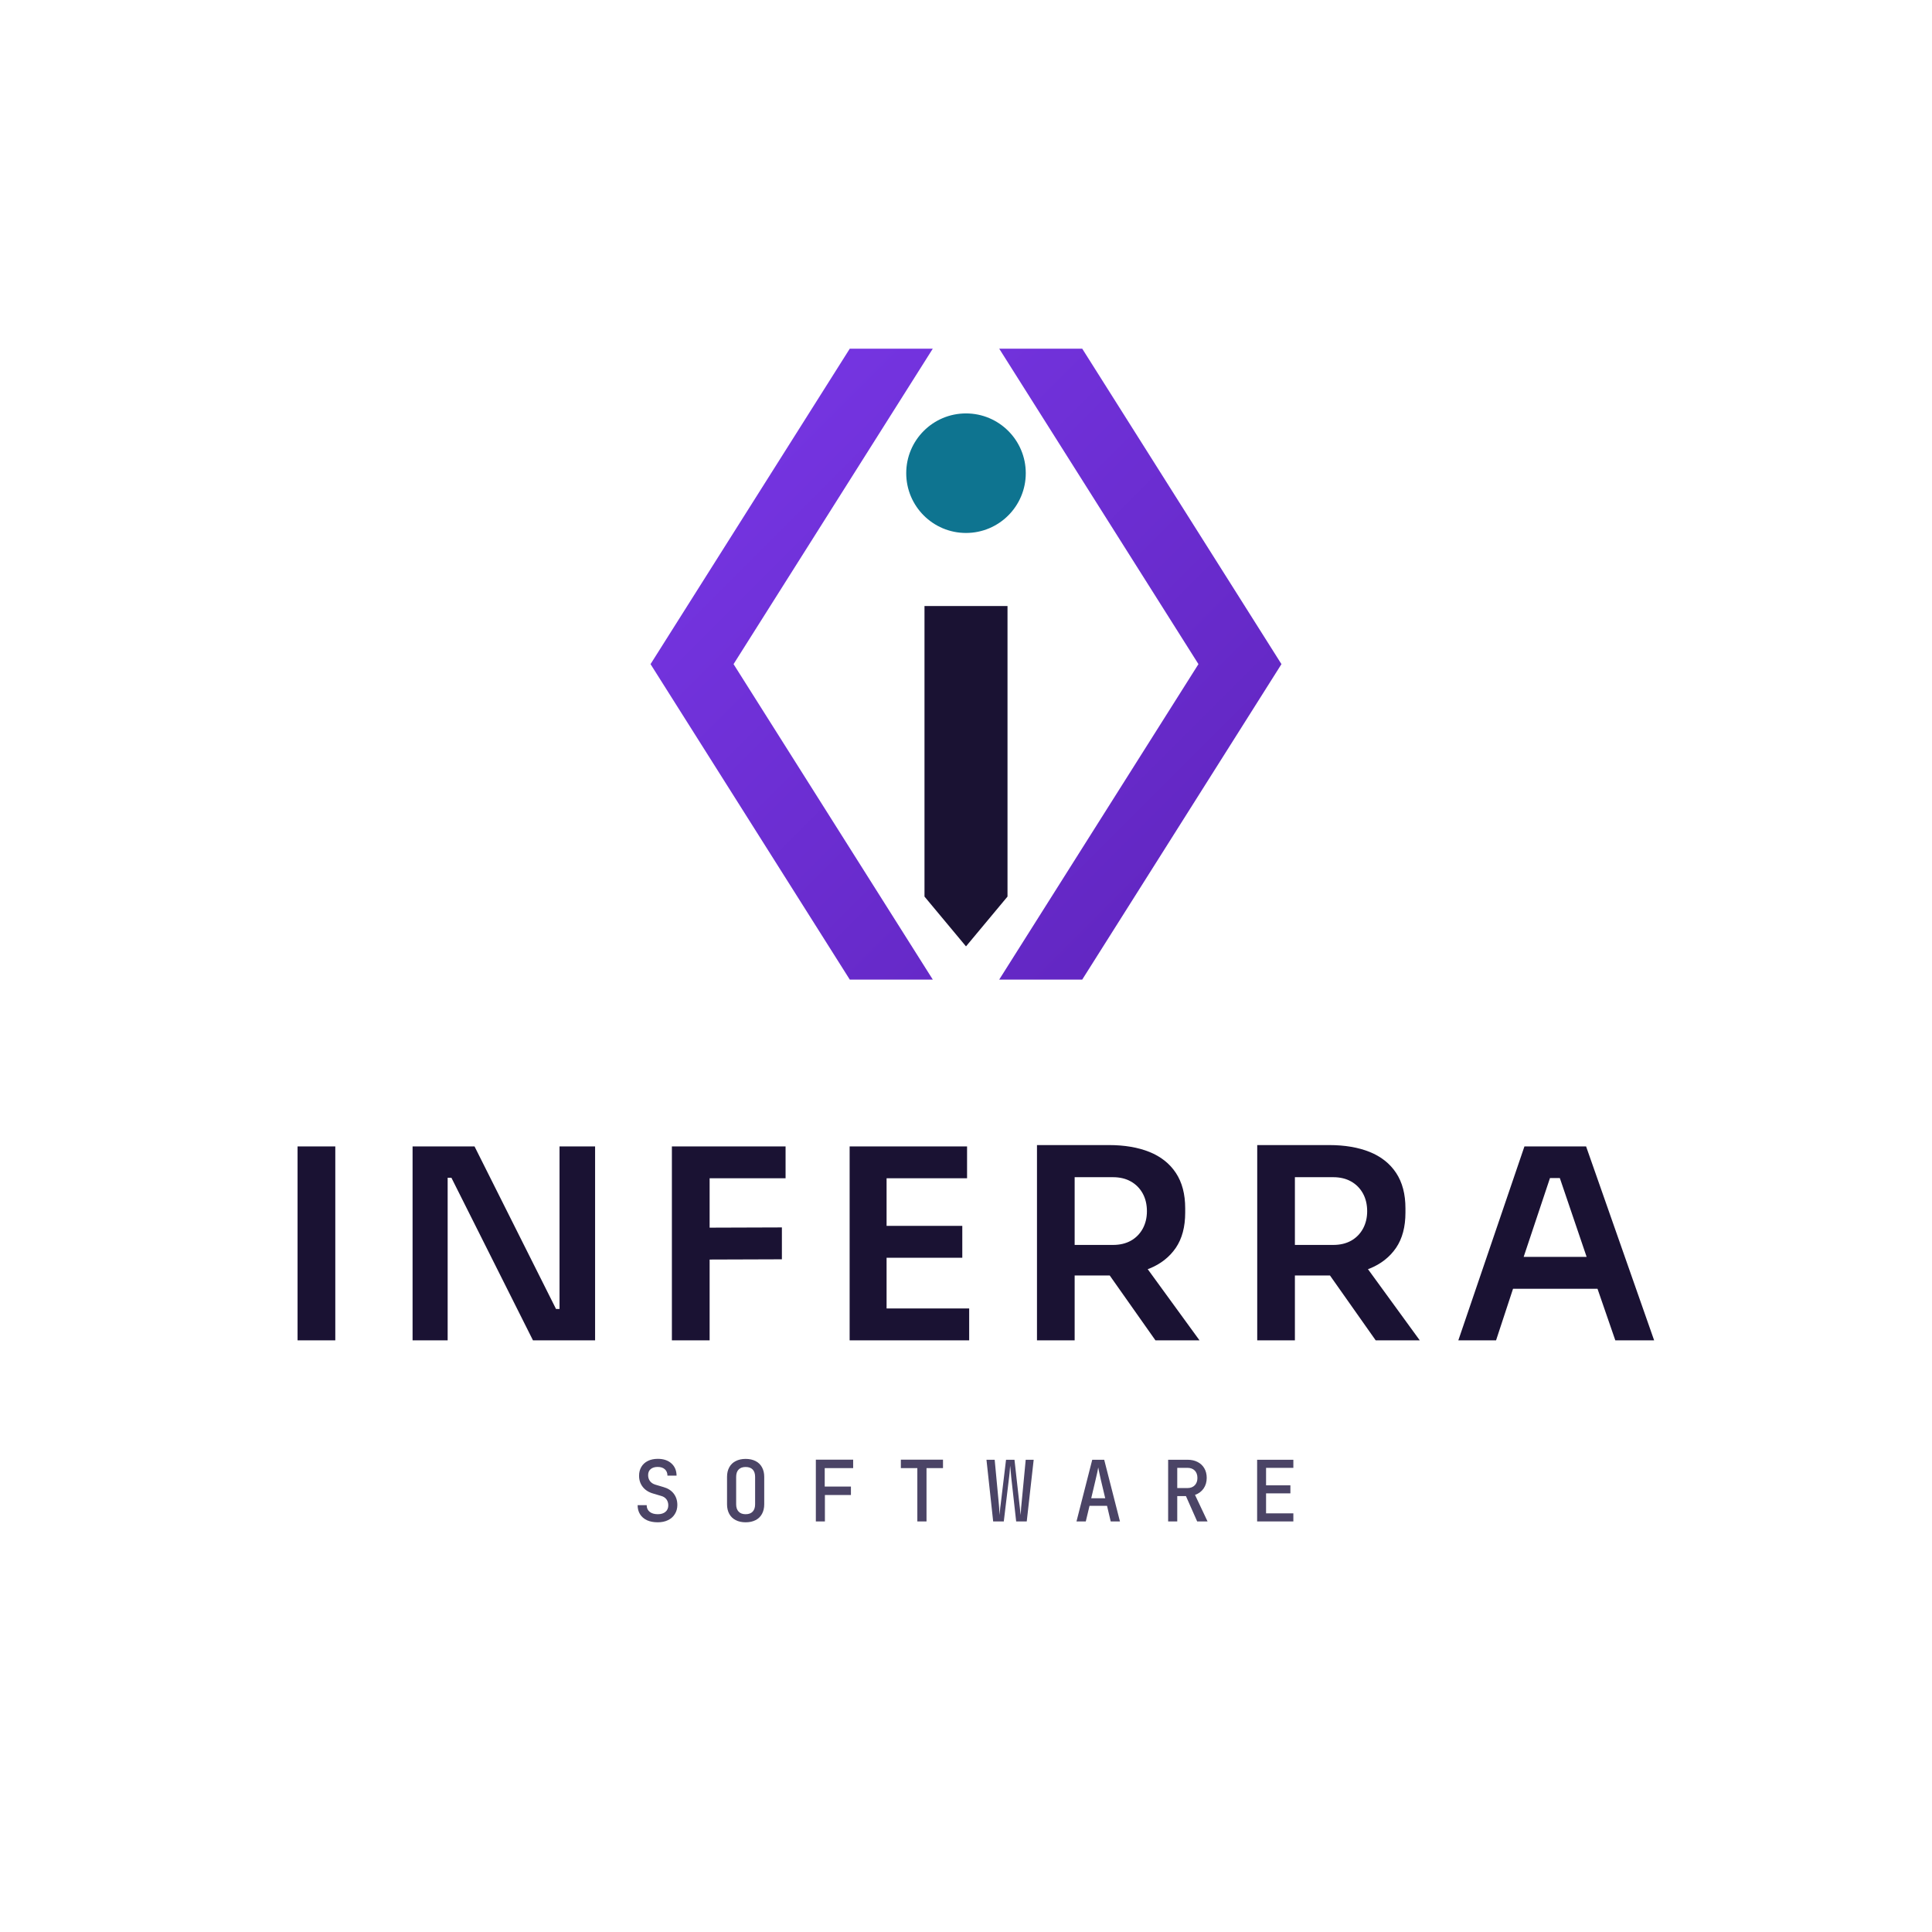
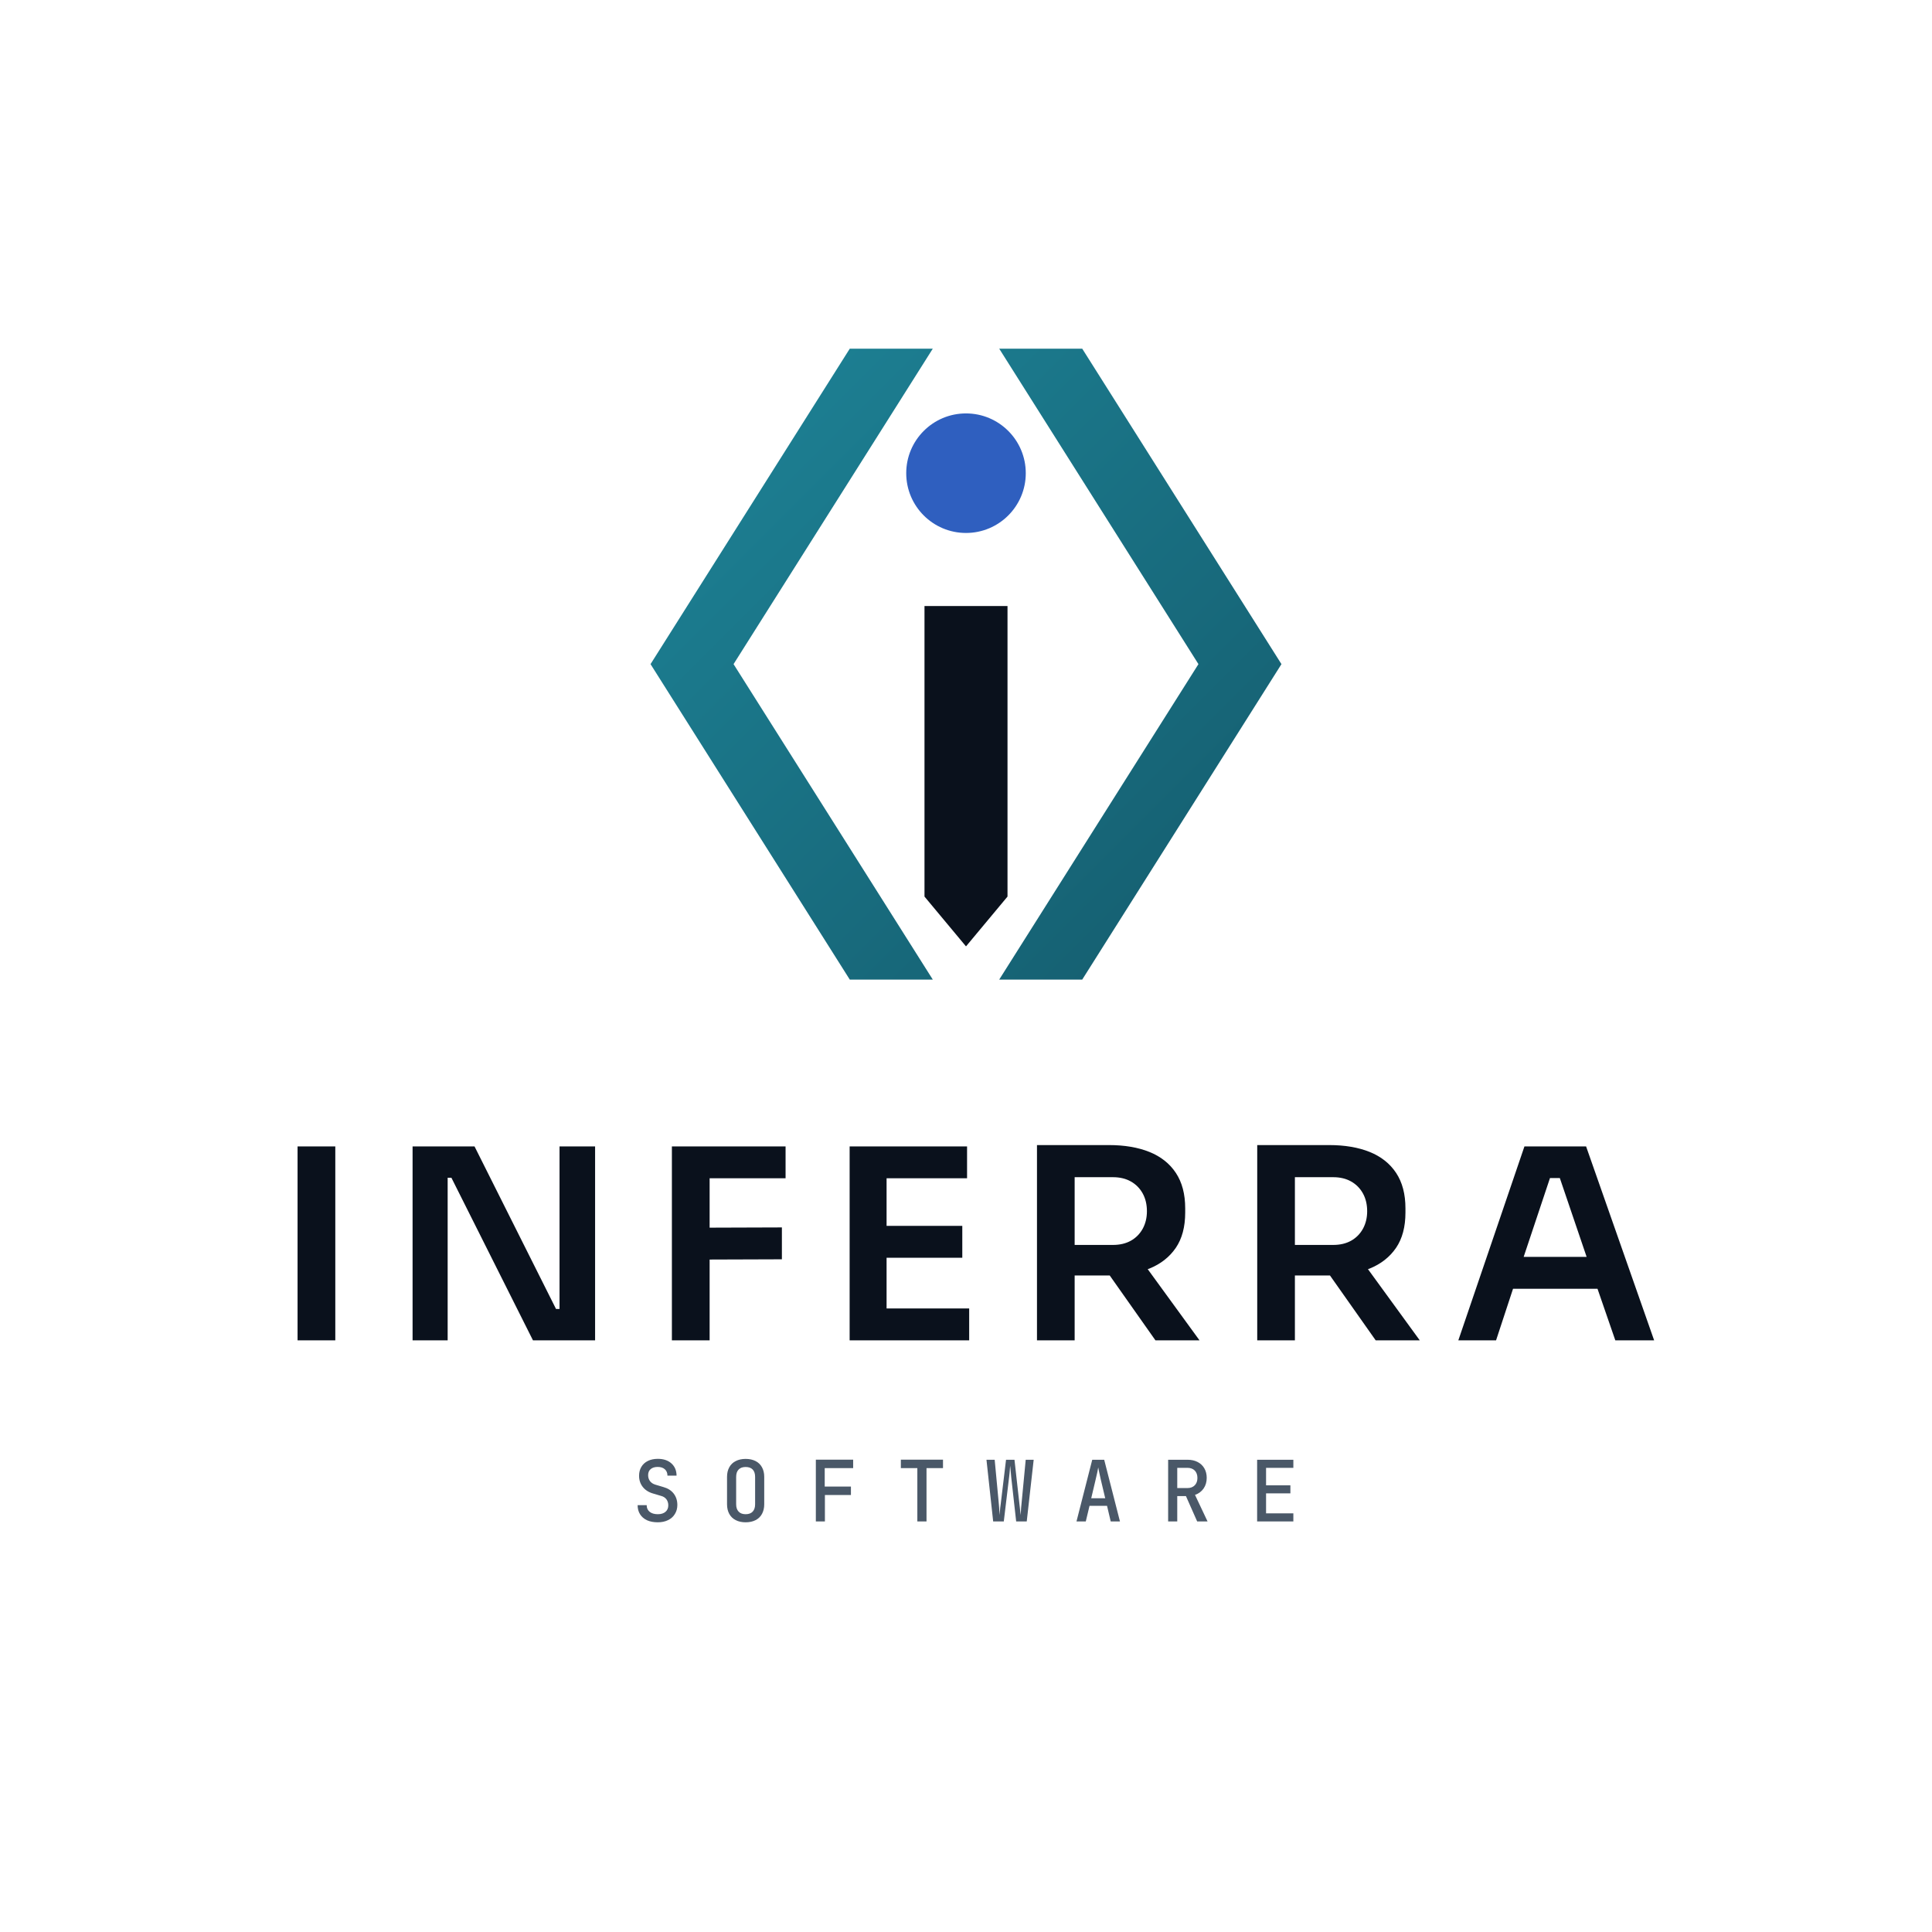
<svg xmlns="http://www.w3.org/2000/svg" viewBox="0 0 320 320" width="320" height="320" role="img" aria-label="Inferra Software">
  <rect width="320" height="320" fill="#FFFFFF" />
  <g transform="translate(94 44) scale(2.75)">
    <defs>
      <linearGradient id="g" x1="0" y1="0" x2="48" y2="48" gradientUnits="userSpaceOnUse">
-         <stop offset="0" stop-color="#7C3AED" />
-         <stop offset="1" stop-color="#5B21B6" />
+         <stop offset="0" stop-color="#1F8A9E" />
+         <stop offset="1" stop-color="#135566" />
      </linearGradient>
    </defs>
    <g>
      <path fill="url(#g)" d="M17 5h5L10 24l12 19h-5L5 24z" />
      <path fill="url(#g)" d="M31 5h-5l12 19-12 19h5l12-19z" />
-       <path fill="#1A1233" d="M21.5 20.5h5V38l-2.5 3-2.5-3z" />
-       <circle fill="#0E7490" cx="24" cy="12.5" r="3.6" />
+       <path fill="#0A111C" d="M21.5 20.5h5V38l-2.5 3-2.5-3z" />
+       <circle fill="#2F5FBF" cx="24" cy="12.5" r="3.6" />
    </g>
  </g>
-   <path fill="#1A1233" transform="translate(45.236 222)" d="M10.30 0L4.05 0L4.05-32.12L10.30-32.12M28.91 0L23.10 0L23.10-32.12L33.36-32.12L46.86-5.19L47.44-5.19L47.44-32.12L53.33-32.12L53.33 0L43.04 0L29.53-26.93L28.91-26.93M72.30 0L66.05 0L66.05-32.12L84.88-32.12L84.88-26.84L72.30-26.84L72.30-18.66L84.27-18.70L84.27-13.42L72.30-13.38M115.29 0L95.49 0L95.49-32.12L114.94-32.12L114.94-26.84L101.61-26.84L101.61-18.96L114.15-18.96L114.15-13.68L101.61-13.68L101.61-5.28L115.29-5.28M132.76 0L126.52 0L126.52-32.34L138.44-32.34Q142.31-32.34 145.15-31.20Q147.99-30.05 149.53-27.72Q151.07-25.39 151.07-21.87L151.07-21.16Q151.07-17.60 149.51-15.31Q147.94-13.02 145.13-11.88Q145-11.84 144.86-11.79L153.44 0L146.14 0L138.57-10.74Q138.53-10.74 138.44-10.74L132.76-10.74L132.76 0M139.10-27.02L132.76-27.02L132.76-15.80L139.10-15.80Q140.82-15.80 142.07-16.50Q143.32-17.20 144.03-18.48Q144.73-19.76 144.73-21.38Q144.73-23.06 144.03-24.33Q143.32-25.61 142.07-26.31Q140.82-27.02 139.10-27.02M169.24 0L163 0L163-32.34L174.92-32.34Q178.79-32.34 181.63-31.20Q184.47-30.05 186.01-27.72Q187.55-25.39 187.55-21.87L187.55-21.16Q187.55-17.60 185.99-15.31Q184.42-13.02 181.61-11.88Q181.48-11.84 181.34-11.79L189.92 0L182.62 0L175.05-10.74Q175.01-10.74 174.92-10.74L169.24-10.74L169.24 0M175.58-27.02L169.24-27.02L169.24-15.80L175.58-15.80Q177.30-15.80 178.55-16.50Q179.80-17.20 180.51-18.48Q181.21-19.76 181.21-21.38Q181.21-23.06 180.51-24.33Q179.80-25.61 178.55-26.31Q177.30-27.02 175.58-27.02M202.56 0L196.31 0L207.26-32.12L217.47-32.12L228.74 0L222.31 0L219.36-8.54L205.37-8.54L202.56 0M207.13-13.82L217.56-13.82L213.12-26.88L211.49-26.88" />
-   <path fill="#4B4466" transform="translate(104.7 252)" d="M4.24 0.14Q3.21 0.14 2.46-0.20Q1.72-0.55 1.32-1.18Q0.91-1.82 0.91-2.70L2.41-2.70Q2.41-2 2.90-1.60Q3.39-1.20 4.26-1.20Q5.07-1.20 5.53-1.60Q5.99-1.99 5.99-2.67Q5.99-3.25 5.68-3.67Q5.36-4.09 4.77-4.24L3.49-4.62Q2.37-4.94 1.76-5.72Q1.15-6.50 1.15-7.57Q1.15-8.41 1.53-9.04Q1.90-9.67 2.60-10.02Q3.30-10.37 4.26-10.37Q5.66-10.37 6.50-9.62Q7.35-8.86 7.36-7.59L5.85-7.59Q5.85-8.26 5.42-8.64Q5-9.03 4.23-9.03Q3.49-9.03 3.07-8.67Q2.65-8.32 2.65-7.67Q2.65-7.10 2.96-6.68Q3.28-6.26 3.86-6.09L5.17-5.70Q6.29-5.39 6.89-4.61Q7.49-3.82 7.49-2.73Q7.49-1.88 7.08-1.23Q6.68-0.57 5.95-0.22Q5.22 0.14 4.24 0.14M18.80 0.14Q17.85 0.14 17.16-0.22Q16.46-0.57 16.09-1.25Q15.72-1.93 15.72-2.84L15.72-7.38Q15.72-8.30 16.09-8.97Q16.46-9.65 17.16-10Q17.85-10.36 18.80-10.36Q19.75-10.36 20.45-10Q21.14-9.65 21.51-8.97Q21.88-8.30 21.88-7.39L21.88-2.84Q21.88-1.93 21.51-1.25Q21.14-0.57 20.45-0.22Q19.75 0.14 18.80 0.14M18.80-1.20Q19.57-1.20 19.97-1.63Q20.37-2.06 20.37-2.84L20.37-7.38Q20.37-8.18 19.97-8.60Q19.57-9.02 18.80-9.02Q18.04-9.02 17.64-8.60Q17.23-8.18 17.23-7.38L17.23-2.84Q17.23-2.06 17.64-1.63Q18.04-1.20 18.80-1.20M31.93 0L30.43 0L30.43-10.23L36.61-10.23L36.61-8.83L31.90-8.83L31.90-5.78L36.24-5.78L36.24-4.38L31.93-4.38M48.76 0L47.24 0L47.24-8.83L44.51-8.83L44.51-10.23L51.49-10.23L51.49-8.83L48.76-8.83M61.56 0L59.80 0L58.69-10.22L60.05-10.22L60.74-2.88Q60.77-2.60 60.79-2.27Q60.81-1.93 60.83-1.61Q60.85-1.29 60.85-1.05Q60.88-1.29 60.91-1.61Q60.93-1.93 60.97-2.27Q61-2.60 61.05-2.88L61.93-10.22L63.33-10.22L64.15-2.88Q64.18-2.60 64.22-2.27Q64.25-1.93 64.29-1.61Q64.34-1.29 64.35-1.05Q64.36-1.29 64.39-1.61Q64.41-1.93 64.43-2.27Q64.46-2.60 64.49-2.88L65.19-10.22L66.51-10.22L65.36 0L63.61 0L62.78-7.43Q62.75-7.73 62.73-8.06Q62.70-8.39 62.67-8.70Q62.64-9.02 62.61-9.23Q62.60-9.02 62.57-8.70Q62.54-8.39 62.52-8.06Q62.49-7.73 62.45-7.43M75.14 0L73.60 0L76.21-10.22L78.19-10.22L80.80 0L79.27 0L78.66-2.59L75.76-2.59L75.14 0M76.74-6.80L76.04-3.84L78.36-3.84L77.66-6.79Q77.48-7.57 77.36-8.15Q77.24-8.74 77.20-8.95Q77.16-8.74 77.05-8.15Q76.93-7.57 76.74-6.80M90.29 0L88.78 0L88.78-10.22L91.98-10.22Q92.95-10.22 93.66-9.85Q94.38-9.48 94.77-8.81Q95.17-8.13 95.17-7.22Q95.17-6.20 94.65-5.45Q94.12-4.70 93.23-4.40L95.31 0L93.59 0L91.73-4.20L90.29-4.20L90.29 0M90.29-8.88L90.29-5.53L91.98-5.53Q92.74-5.53 93.19-5.99Q93.63-6.44 93.63-7.20Q93.63-7.98 93.19-8.43Q92.74-8.88 91.98-8.88M109.52 0L103.52 0L103.52-10.22L109.52-10.22L109.52-8.88L105-8.88L105-5.98L109.03-5.98L109.03-4.65L105-4.65L105-1.34L109.52-1.34" />
+   <path fill="#0A111C" transform="translate(45.236 222)" d="M10.30 0L4.05 0L4.05-32.12L10.30-32.12M28.91 0L23.10 0L23.10-32.12L33.36-32.12L46.86-5.19L47.44-5.19L47.44-32.12L53.33-32.12L53.33 0L43.04 0L29.53-26.93L28.91-26.93M72.30 0L66.05 0L66.05-32.12L84.88-32.12L84.88-26.84L72.30-26.84L72.30-18.66L84.27-18.70L84.27-13.42L72.30-13.38M115.29 0L95.49 0L95.49-32.12L114.94-32.12L114.94-26.84L101.61-26.84L101.61-18.96L114.15-18.96L114.15-13.68L101.61-13.68L101.61-5.28L115.29-5.28M132.76 0L126.52 0L126.52-32.34L138.44-32.34Q142.31-32.34 145.15-31.20Q147.99-30.05 149.53-27.72Q151.07-25.39 151.07-21.87L151.07-21.16Q151.07-17.60 149.51-15.31Q147.94-13.02 145.13-11.88Q145-11.84 144.86-11.79L153.44 0L146.14 0L138.57-10.74Q138.53-10.74 138.44-10.74L132.76-10.74L132.76 0M139.10-27.02L132.76-27.02L132.76-15.80L139.10-15.80Q140.82-15.80 142.07-16.50Q143.32-17.20 144.03-18.48Q144.73-19.76 144.73-21.38Q144.73-23.06 144.03-24.33Q143.32-25.61 142.07-26.31Q140.82-27.02 139.10-27.02M169.24 0L163 0L163-32.34L174.92-32.34Q178.79-32.34 181.63-31.20Q184.47-30.05 186.01-27.72Q187.55-25.39 187.55-21.87L187.55-21.16Q187.55-17.60 185.99-15.31Q184.42-13.02 181.61-11.88Q181.48-11.84 181.34-11.79L189.92 0L182.62 0L175.05-10.74Q175.01-10.74 174.92-10.74L169.24-10.74L169.24 0M175.58-27.02L169.24-27.02L169.24-15.80L175.58-15.80Q177.30-15.80 178.55-16.50Q179.80-17.20 180.51-18.48Q181.21-19.76 181.21-21.38Q181.21-23.06 180.51-24.33Q179.80-25.61 178.55-26.31Q177.30-27.02 175.58-27.02M202.56 0L196.31 0L207.26-32.12L217.47-32.12L228.74 0L222.31 0L219.36-8.54L205.37-8.54L202.56 0M207.13-13.82L217.56-13.82L213.12-26.88L211.49-26.88" />
+   <path fill="#4A5868" transform="translate(104.7 252)" d="M4.24 0.14Q3.21 0.14 2.46-0.20Q1.72-0.55 1.32-1.18Q0.91-1.82 0.91-2.70L2.41-2.70Q2.41-2 2.90-1.60Q3.39-1.20 4.26-1.20Q5.07-1.20 5.53-1.60Q5.99-1.99 5.99-2.67Q5.99-3.25 5.68-3.67Q5.36-4.09 4.77-4.24L3.49-4.62Q2.37-4.94 1.76-5.72Q1.15-6.50 1.15-7.57Q1.15-8.41 1.53-9.04Q1.90-9.67 2.60-10.02Q3.30-10.37 4.26-10.37Q5.66-10.37 6.50-9.62Q7.35-8.86 7.36-7.59L5.85-7.59Q5.85-8.26 5.42-8.64Q5-9.03 4.23-9.03Q3.49-9.03 3.07-8.67Q2.65-8.32 2.65-7.67Q2.65-7.10 2.96-6.68Q3.28-6.26 3.86-6.09L5.17-5.70Q6.29-5.39 6.89-4.61Q7.49-3.82 7.49-2.73Q7.49-1.88 7.08-1.23Q6.68-0.57 5.95-0.22Q5.22 0.14 4.24 0.14M18.80 0.14Q17.85 0.14 17.16-0.22Q16.46-0.57 16.09-1.25Q15.72-1.93 15.72-2.84L15.72-7.38Q15.72-8.30 16.09-8.97Q16.46-9.65 17.16-10Q17.85-10.36 18.80-10.36Q19.75-10.36 20.45-10Q21.14-9.65 21.51-8.97Q21.88-8.30 21.88-7.39L21.88-2.84Q21.88-1.93 21.51-1.25Q21.14-0.57 20.45-0.22Q19.75 0.14 18.80 0.14M18.80-1.20Q19.57-1.20 19.97-1.63Q20.37-2.06 20.37-2.84L20.37-7.38Q20.37-8.18 19.97-8.60Q19.57-9.02 18.80-9.02Q18.04-9.02 17.64-8.60Q17.23-8.18 17.23-7.38L17.23-2.84Q17.23-2.06 17.64-1.63Q18.04-1.20 18.80-1.20M31.93 0L30.43 0L30.43-10.23L36.61-10.23L36.61-8.83L31.90-8.83L31.90-5.78L36.24-5.78L36.24-4.38L31.93-4.38M48.76 0L47.24 0L47.24-8.83L44.51-8.83L44.51-10.23L51.49-10.23L51.49-8.83L48.76-8.83M61.56 0L59.80 0L58.69-10.22L60.05-10.22L60.74-2.88Q60.77-2.60 60.79-2.27Q60.81-1.93 60.83-1.61Q60.85-1.29 60.85-1.05Q60.88-1.29 60.91-1.61Q60.93-1.93 60.97-2.27Q61-2.60 61.05-2.88L61.93-10.22L63.33-10.22L64.15-2.88Q64.18-2.60 64.22-2.27Q64.25-1.93 64.29-1.61Q64.34-1.29 64.35-1.05Q64.36-1.29 64.39-1.61Q64.41-1.93 64.43-2.27Q64.46-2.60 64.49-2.88L65.19-10.22L66.51-10.22L65.36 0L63.61 0L62.78-7.43Q62.75-7.73 62.73-8.06Q62.70-8.39 62.67-8.70Q62.64-9.02 62.61-9.23Q62.60-9.02 62.57-8.70Q62.54-8.39 62.52-8.06Q62.49-7.73 62.45-7.43M75.14 0L73.60 0L76.21-10.22L78.19-10.22L80.80 0L79.27 0L78.66-2.59L75.76-2.59L75.14 0M76.74-6.80L76.04-3.84L78.36-3.84L77.66-6.79Q77.48-7.57 77.36-8.15Q77.24-8.74 77.20-8.95Q77.16-8.74 77.05-8.15Q76.93-7.57 76.74-6.80M90.29 0L88.78 0L88.78-10.22L91.98-10.22Q92.95-10.22 93.66-9.85Q94.38-9.48 94.77-8.81Q95.17-8.13 95.17-7.22Q95.17-6.20 94.65-5.45Q94.12-4.70 93.23-4.40L95.31 0L93.59 0L91.73-4.20L90.29-4.20L90.29 0M90.29-8.88L90.29-5.53L91.98-5.53Q92.74-5.53 93.19-5.99Q93.63-6.44 93.63-7.20Q93.63-7.98 93.19-8.43Q92.74-8.88 91.98-8.88M109.52 0L103.52 0L103.52-10.22L109.52-10.22L109.52-8.88L105-8.88L105-5.98L109.03-5.98L109.03-4.65L105-4.65L105-1.34L109.52-1.34" />
</svg>
